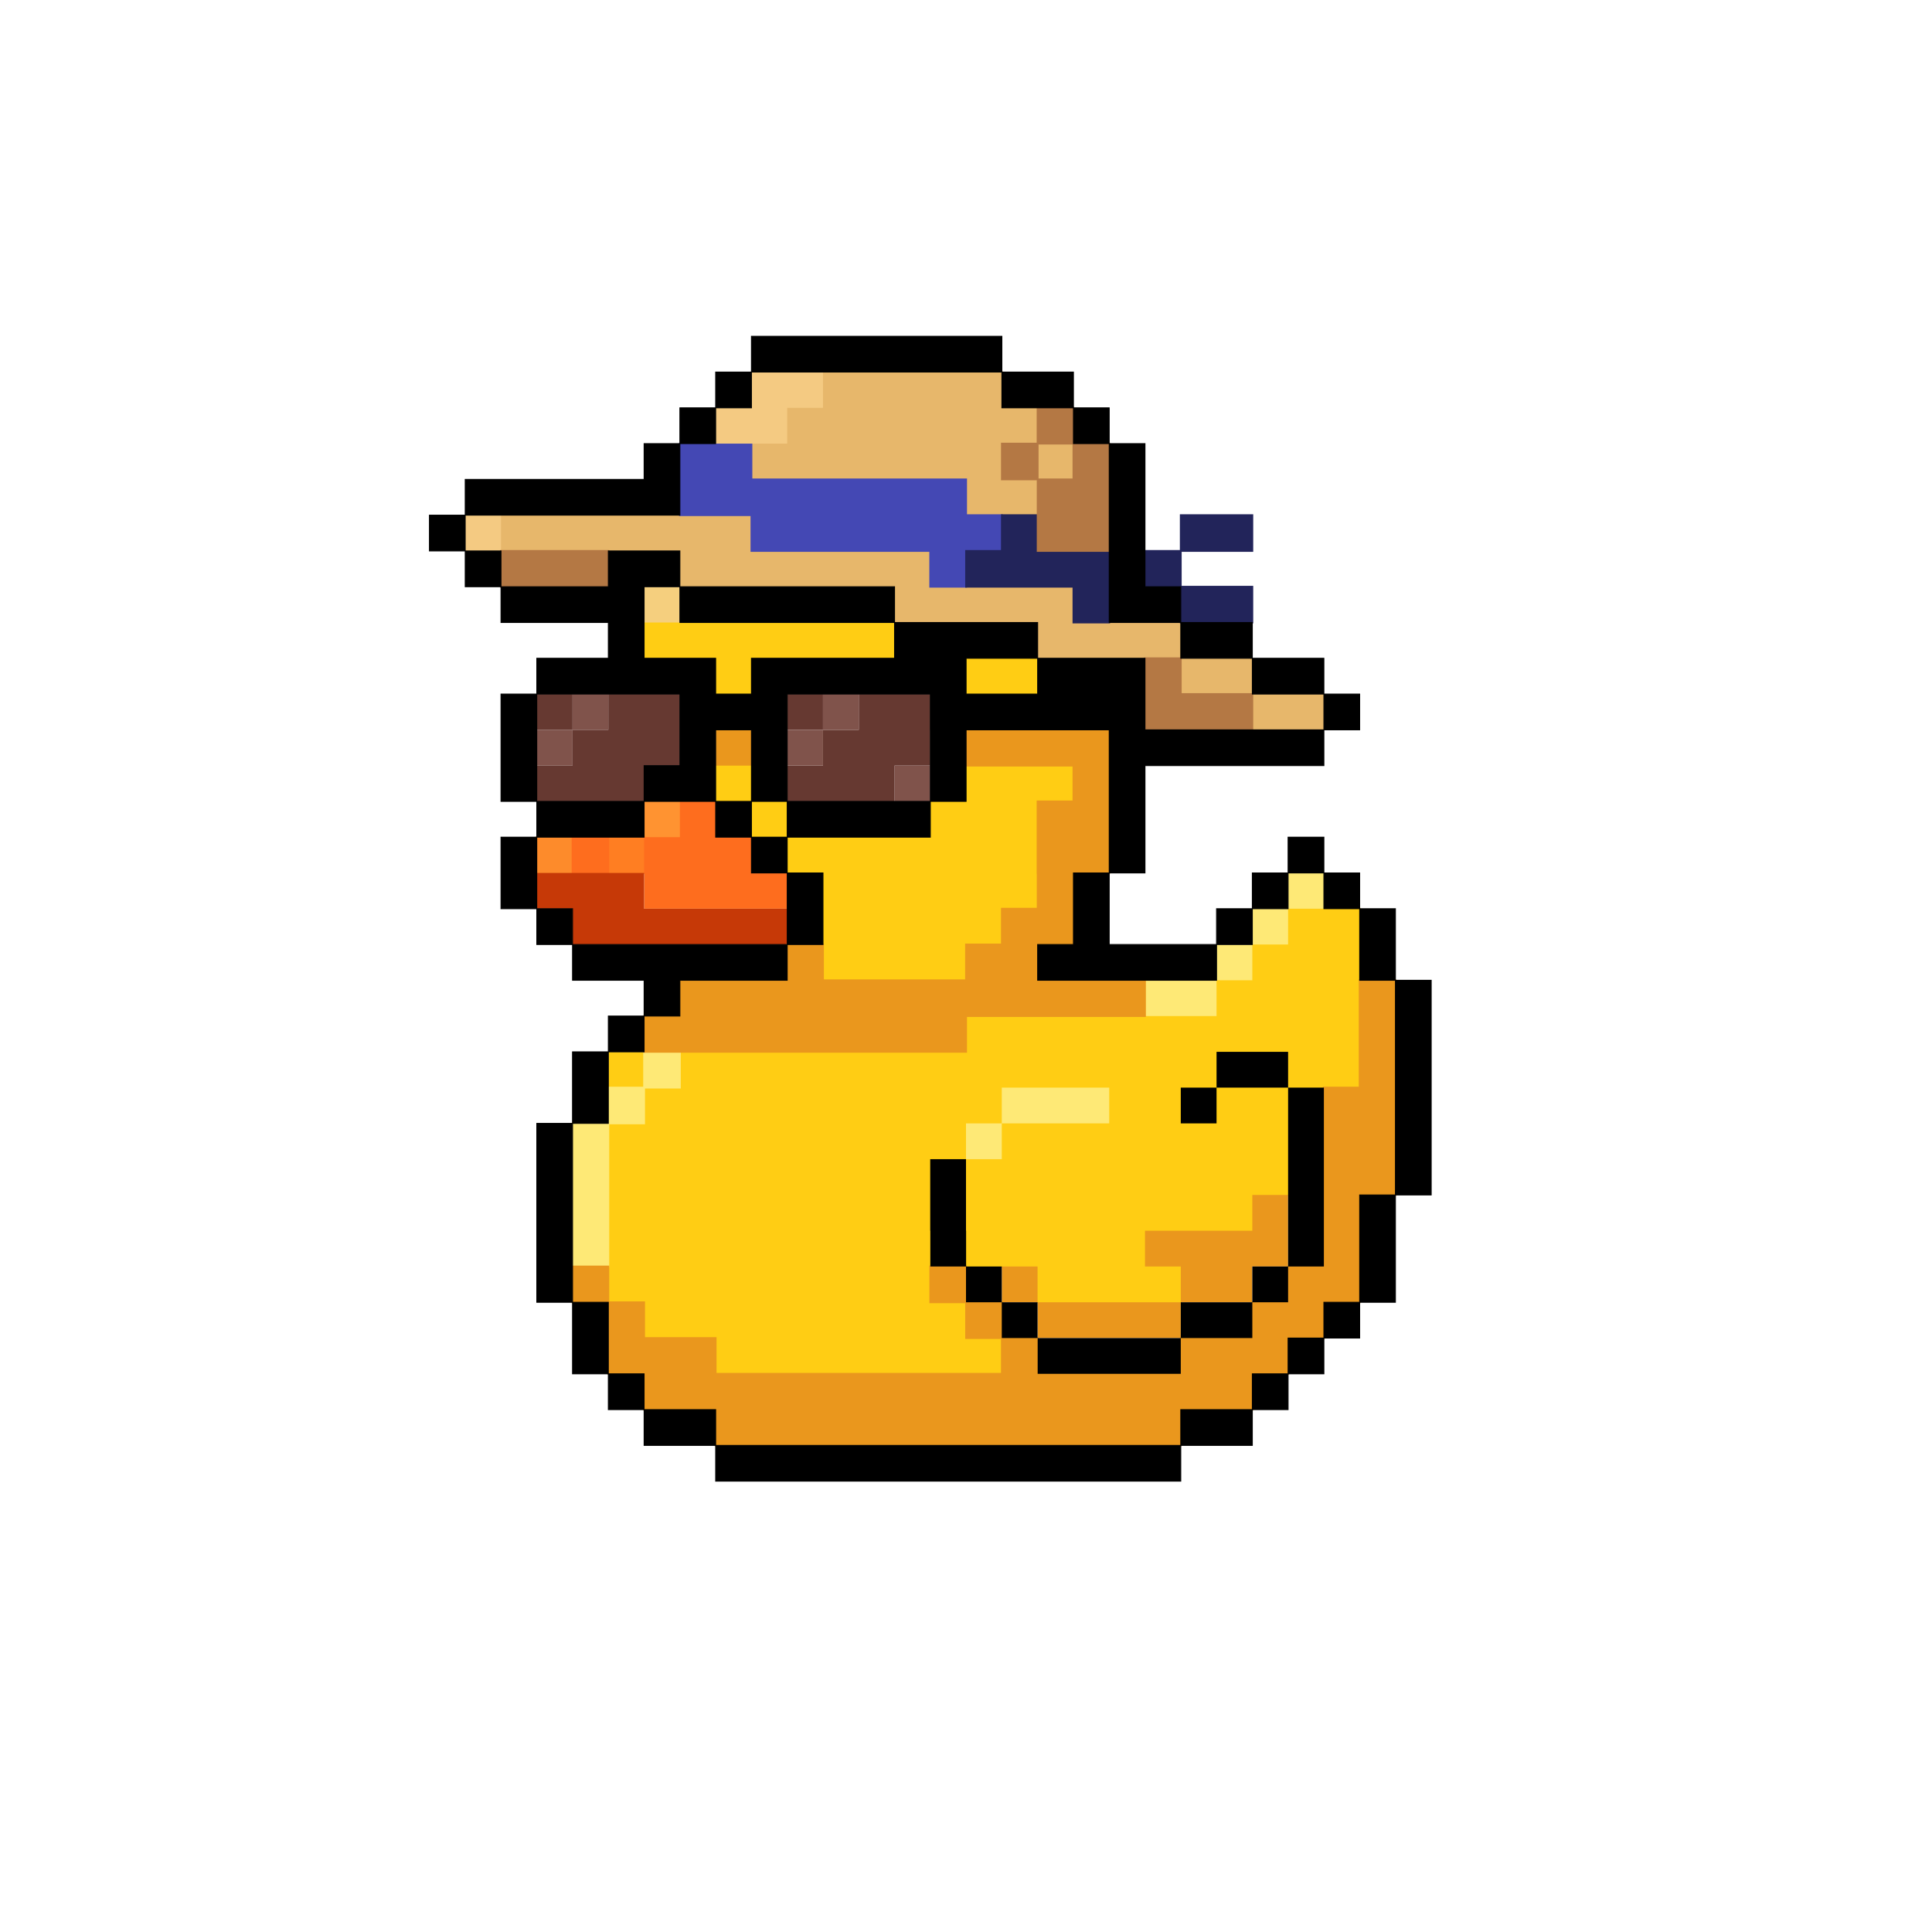
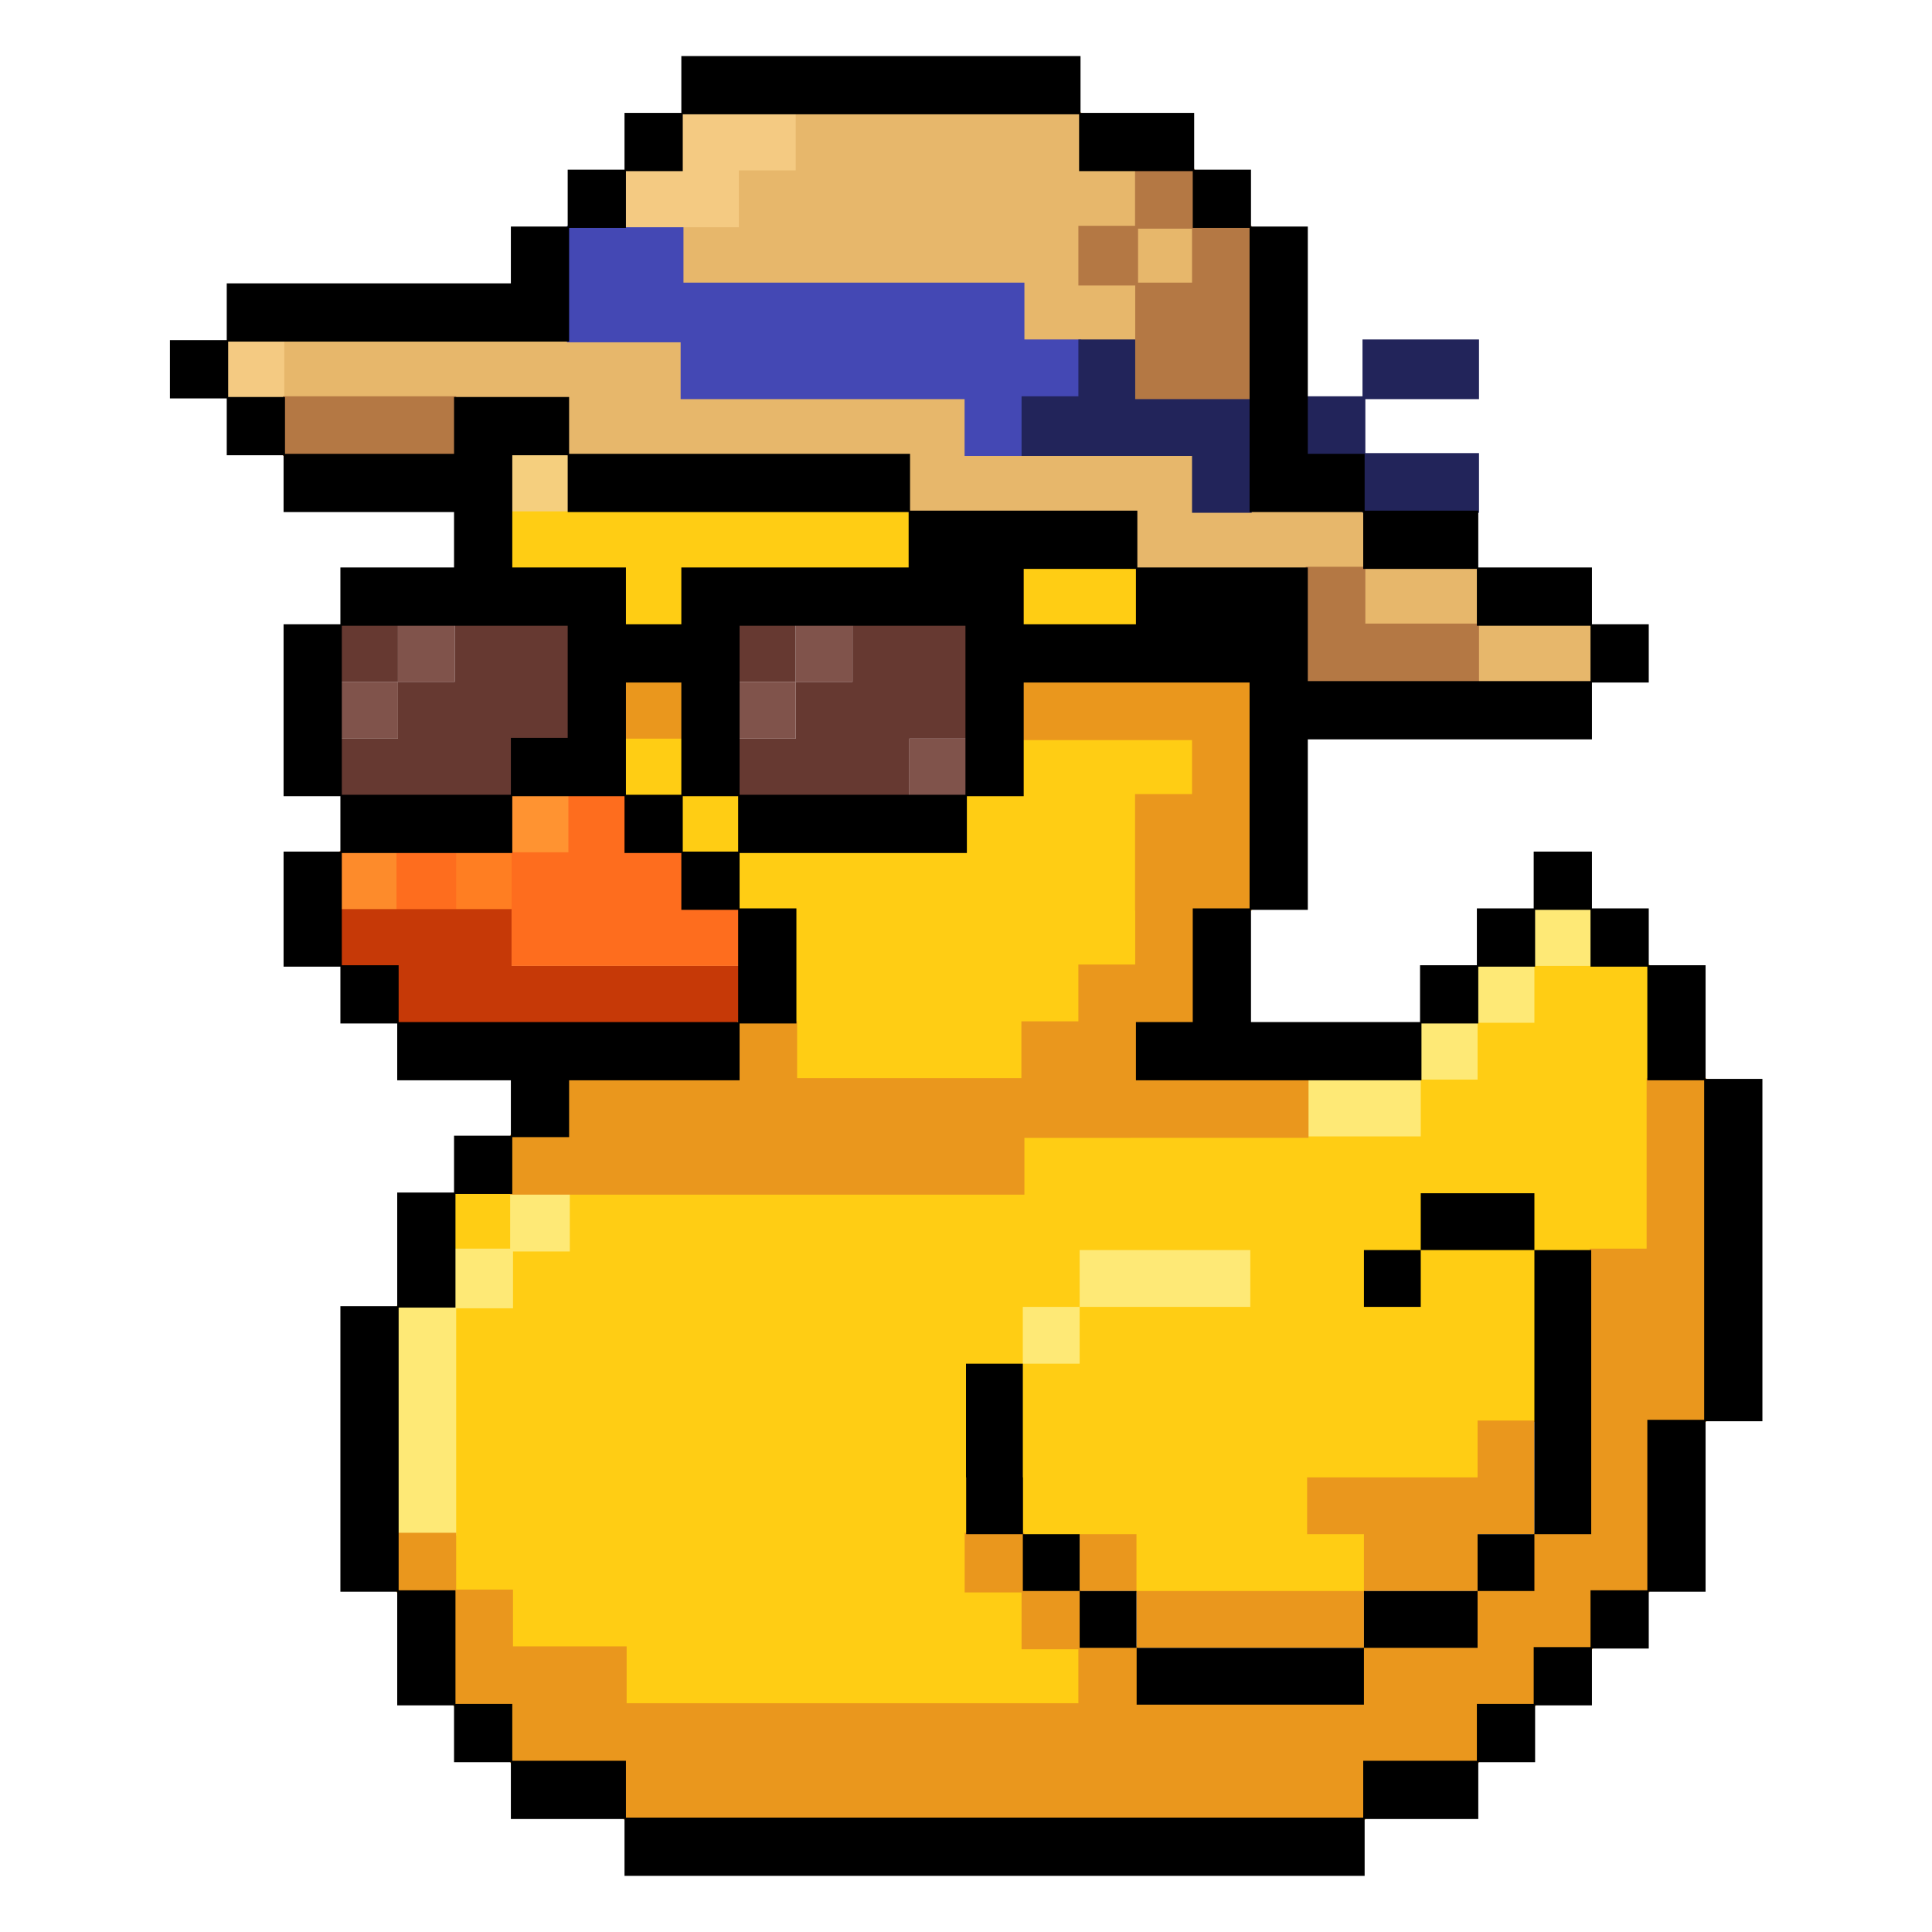
- <svg xmlns="http://www.w3.org/2000/svg" viewBox="0 0 1080 1080">
+ <svg xmlns="http://www.w3.org/2000/svg" viewBox="180 168 680 680">
  <defs>
    <style>
      .cls-1{fill:#ffcd14;stroke:#ffcd14;stroke-miterlimit:10}
      .cls-2{fill:#ffcd14}
      .cls-3{fill:#ea971d}
      .cls-4{fill:#000000}
      .cls-5{fill:#fd8b2b;stroke:#fd8b2b;stroke-miterlimit:10}
      .cls-6{fill:#ff9331;stroke:#ff9331;stroke-miterlimit:10}
      .cls-7{fill:#ff7e22;stroke:#ff7e22;stroke-miterlimit:10}
      .cls-8{fill:#fe6d1e;stroke:#fe6d1e;stroke-miterlimit:10}
      .cls-9{fill:#f5cf7e}
      .cls-10{fill:#663931}
      .cls-11{fill:#80534b}
      .cls-12{fill:#fe6d1e}
      .cls-13{fill:#c63907}
      .cls-14{fill:#fee976}
      .cls-15{fill:#fee976;stroke:#fee976;stroke-miterlimit:10}
      .cls-16{fill:#ea971d;stroke:#ea971d;stroke-miterlimit:10}
      .cls-17{fill:#e7b76b}
      .cls-18{fill:#e7b76b;stroke:#e7b76b;stroke-miterlimit:10}
      .cls-19{fill:#f4ca82}
      .cls-20{fill:#b47844;stroke:#b47844;stroke-miterlimit:10}
      .cls-21{fill:#4448b4;stroke:#4448b4;stroke-miterlimit:10}
      .cls-22{fill:#22245a;stroke:#22245a;stroke-miterlimit:10}
      .cls-23{fill:#000000;stroke:#000000;stroke-width:0.5;stroke-miterlimit:10}
    </style>
  </defs>
  <g id="Rubby">
    <g>
      <path d="M720.058 527.996 L720.058 507.981 L760.058 507.981 L760.058 607.981 L720.058 607.981 L720.058 627.981 L720.058 667.981 L700.058 667.981 L700.058 687.981 L640.058 687.981 L640.058 707.981 L660.058 707.981 L660.058 727.981 L580.058 727.981 L580.058 707.981 L540.058 707.981 L540 647.981 L560 647.981 L560 627.981 L540 627.981 L540 647.981 L520 647.981 L520 727.981 L540 727.981 L540 747.981 L560 747.981 L560 767.981 L400.058 767.981 L400.058 747.981 L360.058 747.981 L360.058 727.981 L340.058 727.981 L340.058 627.981 L360.058 627.981 L360.058 607.981 L380.058 607.981 L380.058 587.981 L540.058 587.981 L540.058 567.984 L680.058 567.984 L680.058 547.981 L700.058 547.981 L700.058 527.996 Z M720.058 607.981 L720.058 587.981 L680.058 587.981 L680.058 607.981 Z M560 607.981 L560 627.981 L620.058 627.981 L620.058 607.981 Z M660.058 607.981 L660.058 627.981 L680.058 627.981 L680.058 607.981 Z" class="cls-1" />
      <path d="M340.058 587.981 L360.058 587.981 L360.058 607.981 L340.058 607.981 Z" class="cls-2" />
      <path d="M400.058 447.981 L400.058 427.981 L420.058 427.981 L420.058 447.981 Z M540 447.981 L540 427.981 L560 427.981 L580 427.981 L600 427.981 L600 447.981 L580.058 447.981 L580.058 467.981 L580 467.981 L580 487.981 L580 507.981 L560 507.981 L560 527.981 L540.058 527.981 L540.058 547.981 L520.058 547.981 L500.058 547.981 L480.058 547.981 L460.058 547.981 L460.058 527.981 L460 527.981 L460 507.981 L460.058 507.981 L460.058 487.981 L440.058 487.981 L440.058 467.981 L460.058 467.981 L480.058 467.981 L500.058 467.981 L520.058 467.981 L520.058 447.981 Z M420.058 467.981 L420.058 447.981 L440.058 447.981 L440.058 467.981 Z" class="cls-1" />
      <path d="M540.058 367.981 L580.058 367.981 L580.058 387.981 L540.058 387.981 Z" class="cls-1" />
      <path d="M360.058 367.981 L360.058 347.981 L380.058 347.981 L400.058 347.981 L420.058 347.981 L440.058 347.981 L460.058 347.981 L480.058 347.981 L500.058 347.981 L500.058 367.981 L480.058 367.981 L460.058 367.981 L440.058 367.981 L420.058 367.981 L420.058 387.981 L400.058 387.981 L400.058 367.981 L380.058 367.981 Z" class="cls-1" />
      <path d="M400.058 407.981 L420.058 407.981 L420.058 427.981 L400.058 427.981 Z" class="cls-3" />
      <path d="M320.058 587.981 L340.058 587.981 L340.058 607.981 L320.058 607.981 Z" class="cls-4" />
      <path d="M320.058 607.981 L340.058 607.981 L340.058 627.981 L320.058 627.981 Z" class="cls-4" />
      <path d="M300.058 467.981 L320.058 467.981 L320.058 487.981 L300.058 487.981 Z" class="cls-5" />
      <path d="M360.058 447.981 L380.058 447.981 L380.058 467.981 L360.058 467.981 Z" class="cls-6" />
      <path d="M340.058 467.981 L360.058 467.981 L360.058 487.981 L340.058 487.981 Z" class="cls-7" />
      <path d="M320.058 467.981 L340.058 467.981 L340.058 487.981 L320.058 487.981 Z" class="cls-8" />
      <path d="M360.058 327.981 L380.058 327.981 L380.058 347.981 L360.058 347.981 Z" class="cls-9" />
      <path d="M440.058 407.981 L440.058 387.981 L460.058 387.981 L460.058 407.981 L480.058 407.981 L480.058 387.981 L500.058 387.981 L520.058 387.981 L520.058 407.981 L520 407.981 L520 427.981 L500.058 427.981 L500.058 447.981 L480.058 447.981 L460.058 447.981 L440.058 447.981 L440.058 427.981 L460.058 427.981 L460.058 407.981 Z" class="cls-10" />
      <path d="M320.058 407.981 L320.058 387.981 L340.058 387.981 L340.058 407.981 Z M300.058 427.981 L300.058 407.981 L320.058 407.981 L320.058 427.981 Z" class="cls-11" />
      <path d="M500 427.981 L520 427.981 L520 447.981 L500 447.981 Z" class="cls-11" />
      <path d="M460.058 407.981 L460.058 387.981 L480.058 387.981 L480.058 407.981 Z M440.058 427.981 L440.058 407.981 L460.058 407.981 L460.058 427.981 Z" class="cls-11" />
      <path d="M300.058 407.981 L300.058 387.981 L320.058 387.981 L320.058 407.981 Z M340.058 407.981 L340.058 387.981 L360.058 387.981 L380.058 387.981 L380.058 407.981 L380.058 427.981 L360.058 427.981 L360.058 447.981 L340.058 447.981 L320.058 447.981 L300.058 447.981 L300.058 427.981 L320.058 427.981 L320.058 407.981 Z" class="cls-10" />
      <path d="M380.058 467.981 L380.058 447.981 L400.058 447.981 L400.058 467.981 L420.058 467.981 L420.058 487.981 L440.058 487.981 L440.058 507.981 L420.058 507.981 L400.058 507.981 L380.058 507.981 L360.058 507.981 L360.058 487.981 L360.058 467.981 Z" class="cls-12" />
      <path d="M300.058 507.981 L300.058 487.981 L320.058 487.981 L340.058 487.981 L360.058 487.981 L360.058 507.981 L380.058 507.981 L400.058 507.981 L420.058 507.981 L440.058 507.981 L440.058 527.981 L420.058 527.981 L400.058 527.981 L380.058 527.981 L360.058 527.981 L340.058 527.981 L320.058 527.981 L320.058 507.981 Z" class="cls-13" />
      <path d="M560 627.981 L560 607.981 L620.058 607.981 L620.058 627.981 Z M540 647.981 L540 627.981 L560 627.981 L560 647.981 Z" class="cls-14" />
      <path d="M720.058 507.981 L720.058 487.981 L740.058 487.981 L740.058 507.981 Z M700.058 527.981 L700.058 507.981 L720.058 507.981 L720.058 527.981 Z M680.058 547.981 L680.058 527.981 L700.058 527.981 L700.058 547.981 Z M640.058 567.981 L640.058 547.981 L680.058 547.981 L680.058 567.981 Z" class="cls-14" />
      <path d="M360.058 607.981 L360.058 587.981 L380.058 587.981 L380.058 607.981 Z M340.058 627.981 L340.058 607.981 L360.058 607.981 L360.058 627.981 Z M320.058 707.981 L320.058 627.981 L340.058 627.981 L340.058 707.981 Z" class="cls-15" />
      <path d="M540 427.981 L540 407.981 L620.058 407.981 L620.058 427.981 L620.058 447.981 L620.058 487.981 L600.058 487.981 L600.058 507.981 L600.058 527.981 L580.058 527.981 L580.058 547.981 L640.058 547.981 L640.058 567.981 L540.058 567.984 L540.058 587.981 L360.058 587.981 L360.058 567.981 L380.058 567.981 L380.058 547.981 L440.058 547.981 L440.058 527.981 L460.058 527.981 L460.058 547.981 L540 547.981 L540 527.981 L560.058 527.981 L560.058 507.981 L580.058 507.981 L580.058 487.981 L580 487.981 L580 447.981 L600.058 447.981 L600.058 427.981 Z" class="cls-16" />
      <path d="M760.058 607.981 L760.058 547.981 L780.058 547.981 L780.058 607.981 L780.058 667.981 L760.058 667.981 L760.058 727.981 L740.058 727.981 L740.058 747.981 L720.058 747.981 L720.058 767.981 L700.058 767.981 L700.058 787.981 L660.058 787.981 L660.058 807.981 L400.058 807.981 L400.058 787.981 L360.058 787.981 L360.058 767.981 L340.058 767.981 L340.058 727.981 L360.058 727.981 L360.058 747.981 L400.058 747.981 L400.058 767.981 L560.058 767.981 L560.058 747.981 L580.058 747.981 L580.058 767.981 L660.058 767.981 L660.058 747.981 L700.058 747.981 L700.058 727.981 L720.058 727.981 L720.058 707.981 L740.058 707.981 L740.058 667.981 L740.058 607.981 Z M320.058 727.981 L320.058 707.981 L340.058 707.981 L340.058 727.981 Z M520.029 727.981 L520.029 707.981 L540.029 707.981 L540.029 727.981 Z M540.058 747.981 L540.058 727.981 L560.058 727.981 L560.058 747.981 Z" class="cls-16" />
      <path d="M700.058 687.981 L700.058 667.981 L720.058 667.981 L720.058 687.981 L720.058 707.981 L700.058 707.981 L700.058 727.981 L660.058 727.981 L660.058 707.981 L640.058 707.981 L640.058 687.981 Z M560 727.981 L560 707.981 L580 707.981 L580 727.981 L660.058 727.981 L660.058 747.981 L580 747.981 L580 727.981 Z" class="cls-3" />
      <path d="M700.058 387.981 L740.058 387.981 L740.058 407.981 L700.058 407.981 Z" class="cls-17" />
      <path d="M660.058 367.981 L700.058 367.981 L700.058 387.981 L660.058 387.981 Z" class="cls-17" />
      <path d="M280.058 307.981 L280.058 287.981 L380.058 287.981 L420.058 287.981 L420.058 307.981 L520.058 307.981 L520.058 327.981 L620.058 327.981 L620.058 347.981 L660.058 347.981 L660.058 367.981 L580.058 367.981 L580.058 347.981 L500.058 347.981 L500.058 327.981 L400.058 327.981 L380.058 327.981 L380.058 307.981 Z" class="cls-18" />
      <path d="M260.058 287.981 L280.058 287.981 L280.058 307.981 L260.058 307.981 Z" class="cls-19" />
      <path d="M460.058 227.981 L460.058 207.981 L560.058 207.981 L560.058 227.981 L580 227.981 L580 247.981 L560.058 247.981 L560.058 267.981 L580 267.981 L580 287.981 L540.058 287.981 L540.058 267.981 L420.058 267.981 L420.058 247.981 L440.058 247.981 L440.058 227.981 Z M580 267.981 L580 247.981 L600 247.981 L600 267.981 Z" class="cls-18" />
      <path d="M280.058 307.981 L340.058 307.981 L340.058 327.981 L280.058 327.981 Z" class="cls-20" />
      <path d="M640.058 387.981 L640.058 367.981 L660.058 367.981 L660.058 387.981 L700.058 387.981 L700.058 407.981 L640.058 407.981 Z" class="cls-20" />
      <path d="M380.058 287.981 L380.058 247.981 L400.058 247.981 L420.058 247.981 L420.058 267.981 L540.058 267.981 L540.058 287.981 L560.058 287.981 L560.058 307.981 L540.058 307.981 L540.058 307.981 L540.058 327.981 L520 327.981 L520 307.981 L420.058 307.981 L420.058 287.981 L400.058 287.981 Z" class="cls-21" />
      <path d="M660.058 307.981 L660.058 287.981 L680.058 287.981 L700.058 287.981 L700.058 307.981 L680.058 307.981 Z M640.058 327.981 L640.058 307.981 L660.058 307.981 L660.058 327.981 Z M660.058 347.981 L660.058 327.981 L680.058 327.981 L700.058 327.981 L700.058 347.981 L680.058 347.981 Z" class="cls-22" />
      <path d="M560.058 307.981 L560.058 287.981 L580.058 287.981 L580.058 307.981 L620.058 307.981 L620.058 327.981 L620.058 347.981 L600.058 347.981 L600.058 327.981 L540.058 327.981 L540.058 307.981 Z" class="cls-22" />
      <path d="M420.058 227.981 L420.058 207.981 L440.058 207.981 L460.058 207.981 L460.058 227.981 L440.058 227.981 L440.058 247.981 L420.058 247.981 L400.058 247.981 L400.058 227.981 Z" class="cls-19" />
      <path d="M580 247.981 L580 227.981 L600 227.981 L600 247.981 L580.058 247.981 L580.058 267.981 L560.058 267.981 L560.058 247.981 Z M600.058 267.981 L600.058 247.981 L620.058 247.981 L620.058 267.981 L620.058 307.981 L580.058 307.981 L580.058 267.981 Z" class="cls-20" />
      <path d="M680.058 607.981 L680.058 587.981 L700.058 587.981 L720.058 587.981 L720.058 607.981 L700.058 607.981 Z M660.058 627.981 L660.058 607.981 L680.058 607.981 L680.058 627.981 Z M720.058 627.981 L720.058 607.981 L740.058 607.981 L740.058 627.981 L740.058 647.981 L740.058 667.981 L740.058 687.981 L740.058 707.981 L720.058 707.981 L720.058 687.981 L720.058 667.981 L720.058 647.981 Z M520 667.981 L520 647.981 L540 647.981 L540 667.981 L540 687.981 L540.058 687.981 L540.058 707.981 L560 707.981 L560 727.981 L540 727.981 L540 707.981 L520.058 707.981 L520.058 687.981 L520 687.981 Z M700.058 727.981 L700.058 707.981 L720.058 707.981 L720.058 727.981 Z M560 747.981 L560 727.981 L580 727.981 L580 747.981 Z M660.058 747.981 L660.058 727.981 L680.058 727.981 L700.058 727.981 L700.058 747.981 L680.058 747.981 Z M580.058 767.981 L580.058 747.981 L600.058 747.981 L620.058 747.981 L640.058 747.981 L660.058 747.981 L660.058 767.981 L640.058 767.981 L620.058 767.981 L600.058 767.981 Z" class="cls-4" />
      <path d="M420.058 207.981 L420.058 187.981 L440.058 187.981 L460.058 187.981 L480.058 187.981 L500.058 187.981 L520.058 187.981 L540.058 187.981 L560.058 187.981 L560.058 207.981 L540.058 207.981 L520.058 207.981 L500.058 207.981 L480.058 207.981 L460.058 207.981 L440.058 207.981 Z M400.058 227.981 L400.058 207.981 L420.058 207.981 L420.058 227.981 Z M560.058 227.981 L560.058 207.981 L580.058 207.981 L600.058 207.981 L600.058 227.981 L580.058 227.981 Z M380.058 247.981 L380.058 227.981 L400.058 227.981 L400.058 247.981 Z M600.058 247.981 L600.058 227.981 L620.058 227.981 L620.058 247.981 Z M360.058 267.981 L360.058 247.981 L380.058 247.981 L380.058 267.981 L380.058 287.981 L360.058 287.981 L340.058 287.981 L320.058 287.981 L300.058 287.981 L280.058 287.981 L260.058 287.981 L260.058 267.981 L280.058 267.981 L300.058 267.981 L320.058 267.981 L340.058 267.981 Z M620.058 267.981 L620.058 247.981 L640.058 247.981 L640.058 267.981 L640.058 287.981 L640.058 307.981 L640.058 327.981 L660.058 327.981 L660.058 347.981 L640.058 347.981 L620.058 347.981 L620.058 327.981 L620.058 307.981 L620.058 287.981 Z M240.058 307.981 L240.058 287.981 L260.058 287.981 L260.058 307.981 Z M260.058 327.981 L260.058 307.981 L280.058 307.981 L280.058 327.981 Z M340.058 327.981 L340.058 307.981 L360.058 307.981 L380.058 307.981 L380.058 327.981 L400.058 327.981 L420.058 327.981 L440.058 327.981 L460.058 327.981 L480.058 327.981 L500.058 327.981 L500.058 347.981 L520.058 347.981 L540.058 347.981 L560.058 347.981 L580.058 347.981 L580.058 367.981 L600.058 367.981 L620.058 367.981 L640.058 367.981 L640.058 387.981 L640.058 407.981 L660.058 407.981 L680.058 407.981 L700.058 407.981 L720.058 407.981 L740.058 407.981 L740.058 427.981 L720.058 427.981 L700.058 427.981 L680.058 427.981 L660.058 427.981 L640.058 427.981 L640.058 447.981 L640.058 467.981 L640.058 487.981 L620.058 487.981 L620.058 467.981 L620.058 447.981 L620.058 427.981 L620.058 407.981 L600.058 407.981 L580.058 407.981 L560.058 407.981 L540.058 407.981 L540.058 427.981 L540.058 447.981 L520.058 447.981 L520.058 467.981 L500.058 467.981 L480.058 467.981 L460.058 467.981 L440.058 467.981 L440.058 447.981 L420.058 447.981 L420.058 427.981 L420.058 407.981 L400.058 407.981 L400.058 427.981 L400.058 447.981 L420.058 447.981 L420.058 467.981 L400.058 467.981 L400.058 447.981 L380.058 447.981 L360.058 447.981 L360.058 427.981 L380.058 427.981 L380.058 407.981 L380.058 387.981 L360.058 387.981 L340.058 387.981 L320.058 387.981 L300.058 387.981 L300.058 367.981 L320.058 367.981 L340.058 367.981 L340.058 347.981 L320.058 347.981 L300.058 347.981 L280.058 347.981 L280.058 327.981 L300.058 327.981 L320.058 327.981 Z M580.058 367.981 L560.058 367.981 L540.058 367.981 L540.058 387.981 L560.058 387.981 L580.058 387.981 Z M520.058 447.981 L520.058 427.981 L520.058 407.981 L520.058 387.981 L500.058 387.981 L480.058 387.981 L460.058 387.981 L440.058 387.981 L440.058 407.981 L440.058 427.981 L440.058 447.981 L460.058 447.981 L480.058 447.981 L500.058 447.981 Z M360.058 327.981 L360.058 347.981 L360.058 367.981 L380.058 367.981 L400.058 367.981 L400.058 387.981 L420.058 387.981 L420.058 367.981 L440.058 367.981 L460.058 367.981 L480.058 367.981 L500.058 367.981 L500.058 347.981 L480.058 347.981 L460.058 347.981 L440.058 347.981 L420.058 347.981 L400.058 347.981 L380.058 347.981 L380.058 327.981 Z M660.058 367.981 L660.058 347.981 L680.058 347.981 L700.058 347.981 L700.058 367.981 L680.058 367.981 Z M700.058 387.981 L700.058 367.981 L720.058 367.981 L740.058 367.981 L740.058 387.981 L720.058 387.981 Z M280.058 407.981 L280.058 387.981 L300.058 387.981 L300.058 407.981 L300.058 427.981 L300.058 447.981 L280.058 447.981 L280.058 427.981 Z M740.058 407.981 L740.058 387.981 L760.058 387.981 L760.058 407.981 Z M300.058 467.981 L300.058 447.981 L320.058 447.981 L340.058 447.981 L360.058 447.981 L360.058 467.981 L340.058 467.981 L320.058 467.981 Z M280.058 487.981 L280.058 467.981 L300.058 467.981 L300.058 487.981 L300.058 507.981 L280.058 507.981 Z M420.058 487.981 L420.058 467.981 L440.058 467.981 L440.058 487.981 L460.058 487.981 L460.058 507.981 L460.058 527.981 L440.058 527.981 L440.058 507.981 L440.058 487.981 Z M720.058 487.981 L720.058 467.981 L740.058 467.981 L740.058 487.981 Z M600.058 507.981 L600.058 487.981 L620.058 487.981 L620.058 507.981 L620.058 527.981 L640.058 527.981 L660.058 527.981 L680.058 527.981 L680.058 547.981 L660.058 547.981 L640.058 547.981 L620.058 547.981 L600.058 547.981 L580.058 547.981 L580.058 527.981 L600.058 527.981 Z M700.058 507.981 L700.058 487.981 L720.058 487.981 L720.058 507.981 Z M740.058 507.981 L740.058 487.981 L760.058 487.981 L760.058 507.981 Z M300.058 527.981 L300.058 507.981 L320.058 507.981 L320.058 527.981 Z M680.058 527.981 L680.058 507.981 L700.058 507.981 L700.058 527.981 Z M760.058 527.981 L760.058 507.981 L780.058 507.981 L780.058 527.981 L780.058 547.981 L760.058 547.981 Z M320.058 547.981 L320.058 527.981 L340.058 527.981 L360.058 527.981 L380.058 527.981 L400.058 527.981 L420.058 527.981 L440.058 527.981 L440.058 547.981 L420.058 547.981 L400.058 547.981 L380.058 547.981 L380.058 567.981 L360.058 567.981 L360.058 547.981 L340.058 547.981 Z M780.058 567.981 L780.058 547.981 L800.058 547.981 L800.058 567.981 L800.058 587.981 L800.058 607.981 L800.058 627.981 L800.058 647.981 L800.058 667.981 L780.058 667.981 L780.058 647.981 L780.058 627.981 L780.058 607.981 L780.058 587.981 Z M340.058 587.981 L340.058 567.981 L360.058 567.981 L360.058 587.981 Z M320.058 607.981 L320.058 587.981 L340.058 587.981 L340.058 607.981 L340.058 627.981 L320.058 627.981 Z M300.058 727.981 L300.058 627.981 L320.058 627.981 L320.058 727.981 Z M760.058 687.981 L760.058 667.981 L780.058 667.981 L780.058 687.981 L780.058 707.981 L780.058 727.981 L760.058 727.981 L760.058 707.981 Z M320.058 767.981 L320.058 727.981 L340.058 727.981 L340.058 767.981 L360.058 767.981 L360.058 787.981 L340.058 787.981 L340.058 767.981 Z M740.058 747.981 L740.058 727.981 L760.058 727.981 L760.058 747.981 Z M720.058 767.981 L720.058 747.981 L740.058 747.981 L740.058 767.981 Z M700.058 787.981 L700.058 767.981 L720.058 767.981 L720.058 787.981 Z M360.058 807.981 L360.058 787.981 L400.058 787.981 L400.058 807.981 L660.058 807.981 L660.058 827.981 L400.058 827.981 L400.058 807.981 Z M660.058 807.981 L660.058 787.981 L700.058 787.981 L700.058 807.981 Z" class="cls-23" />
    </g>
  </g>
  <g id="post-1">
  </g>
</svg>
